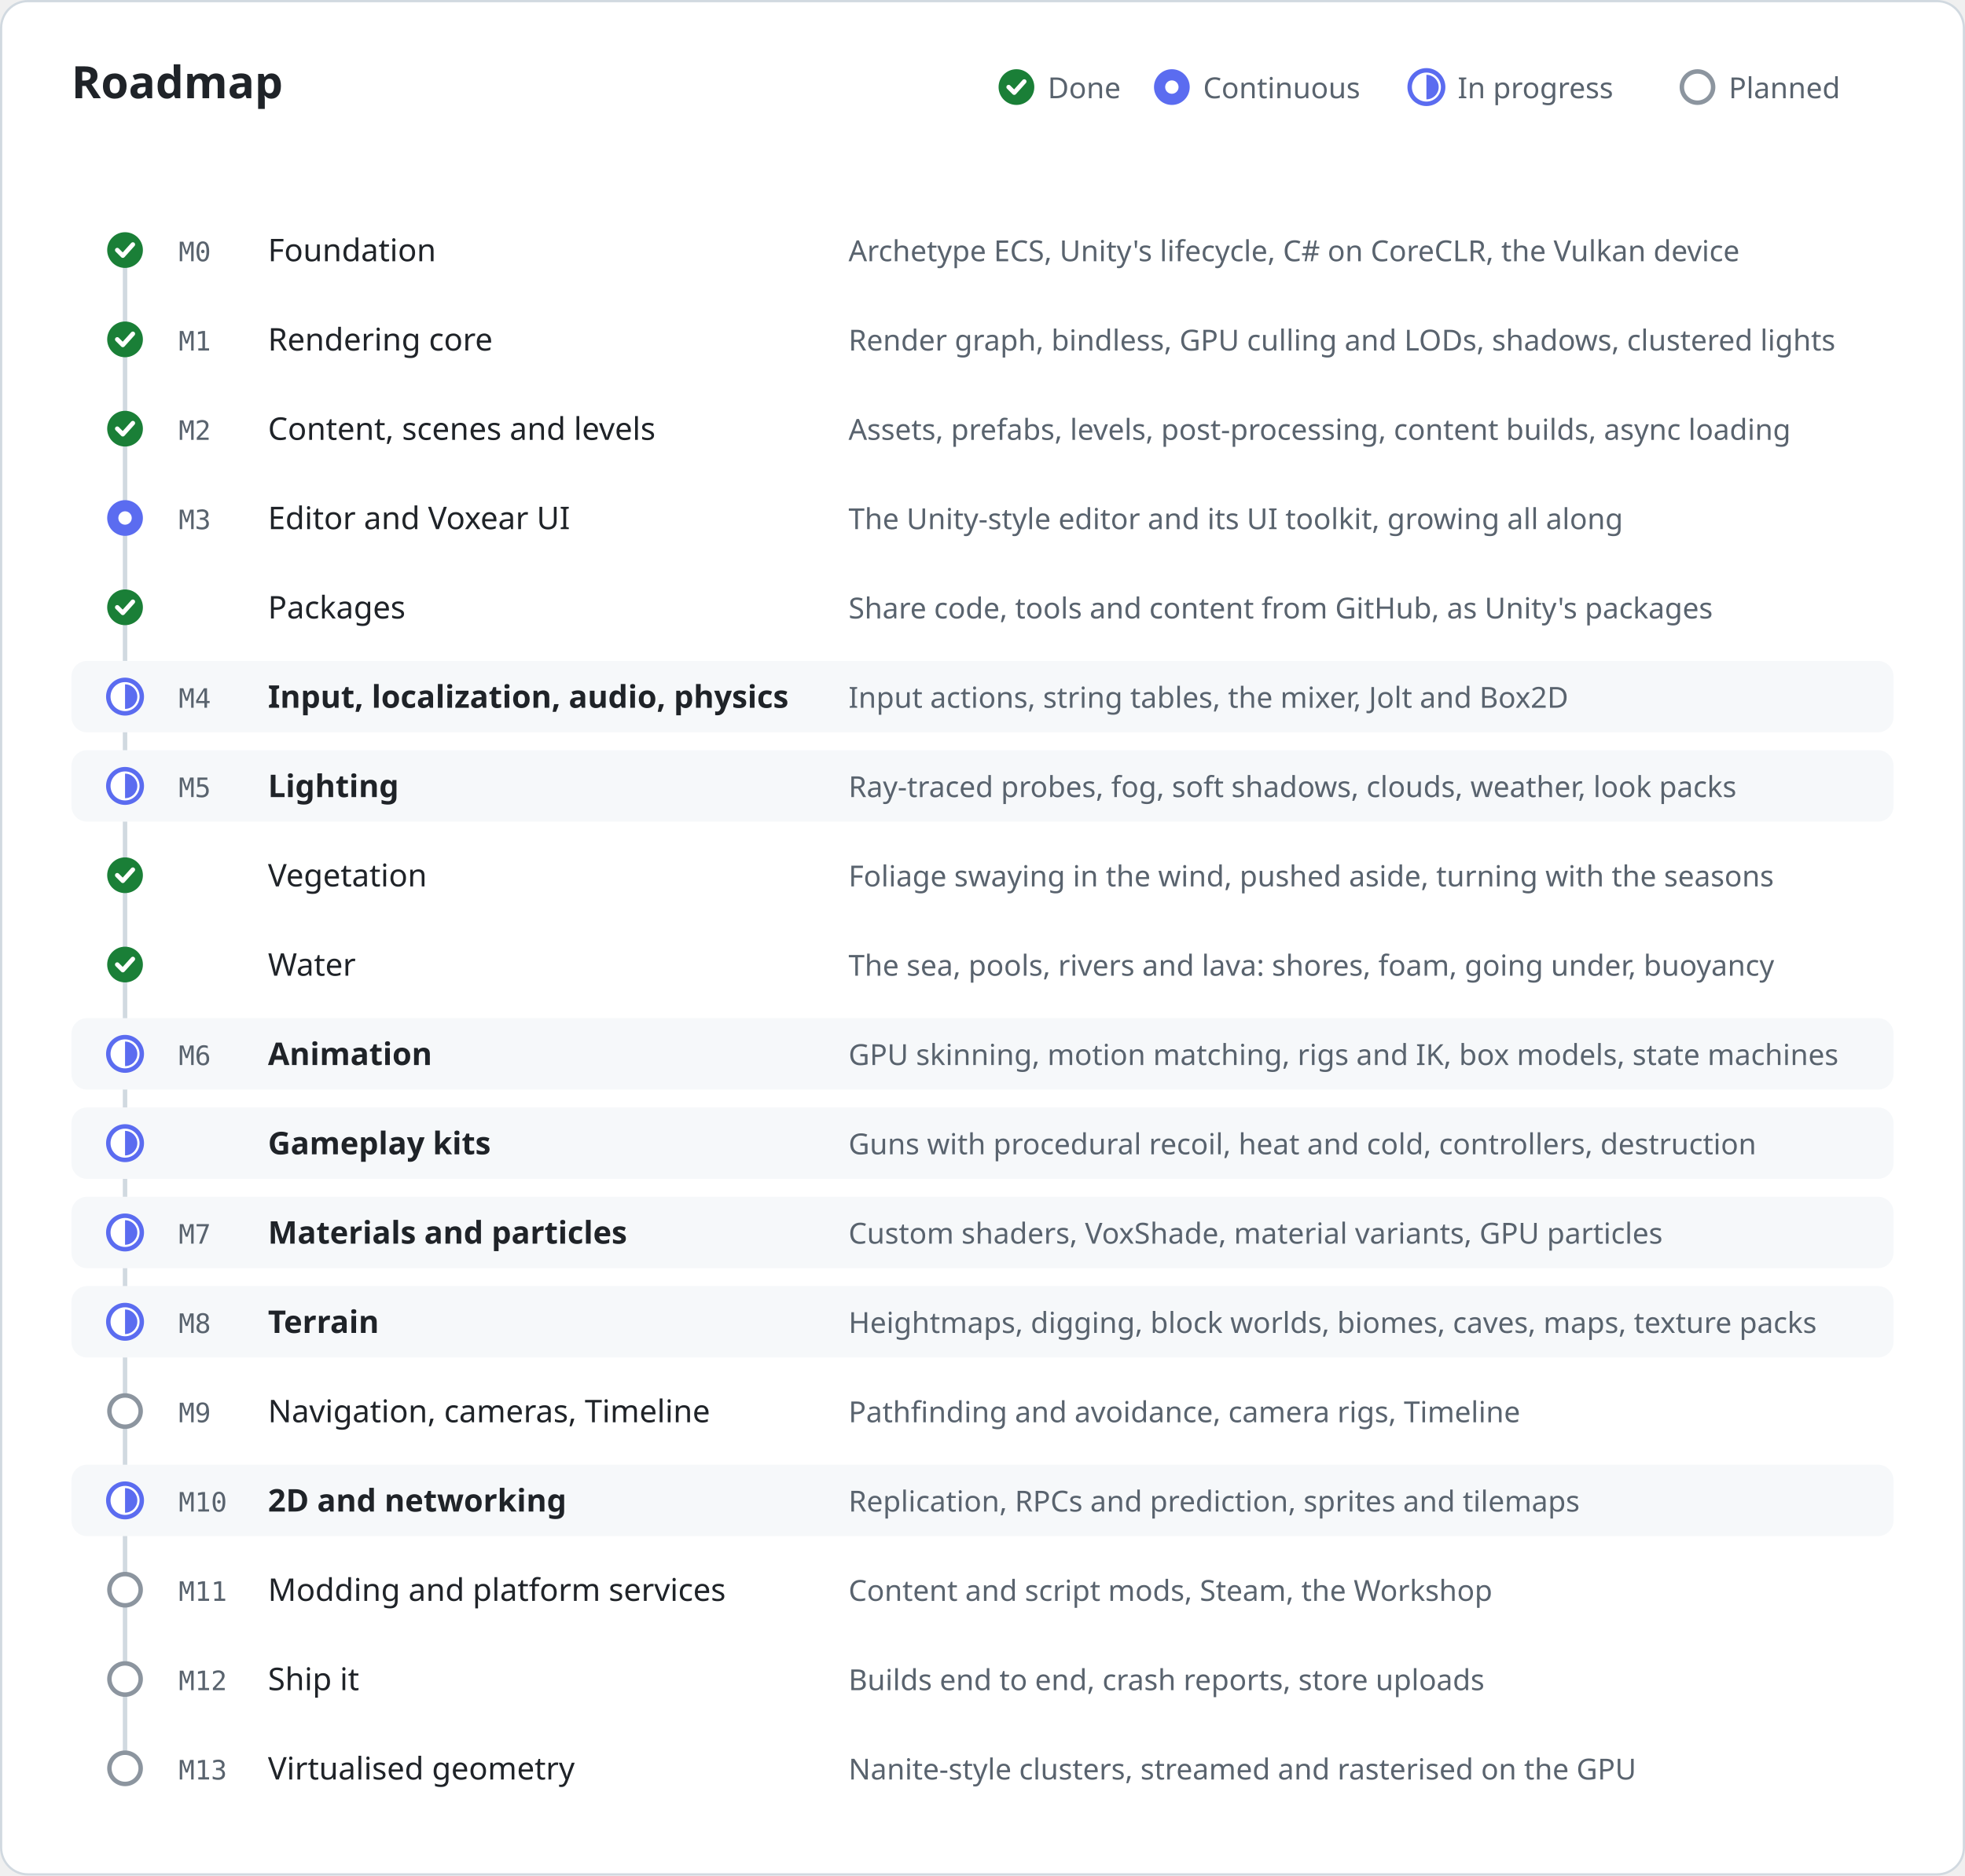
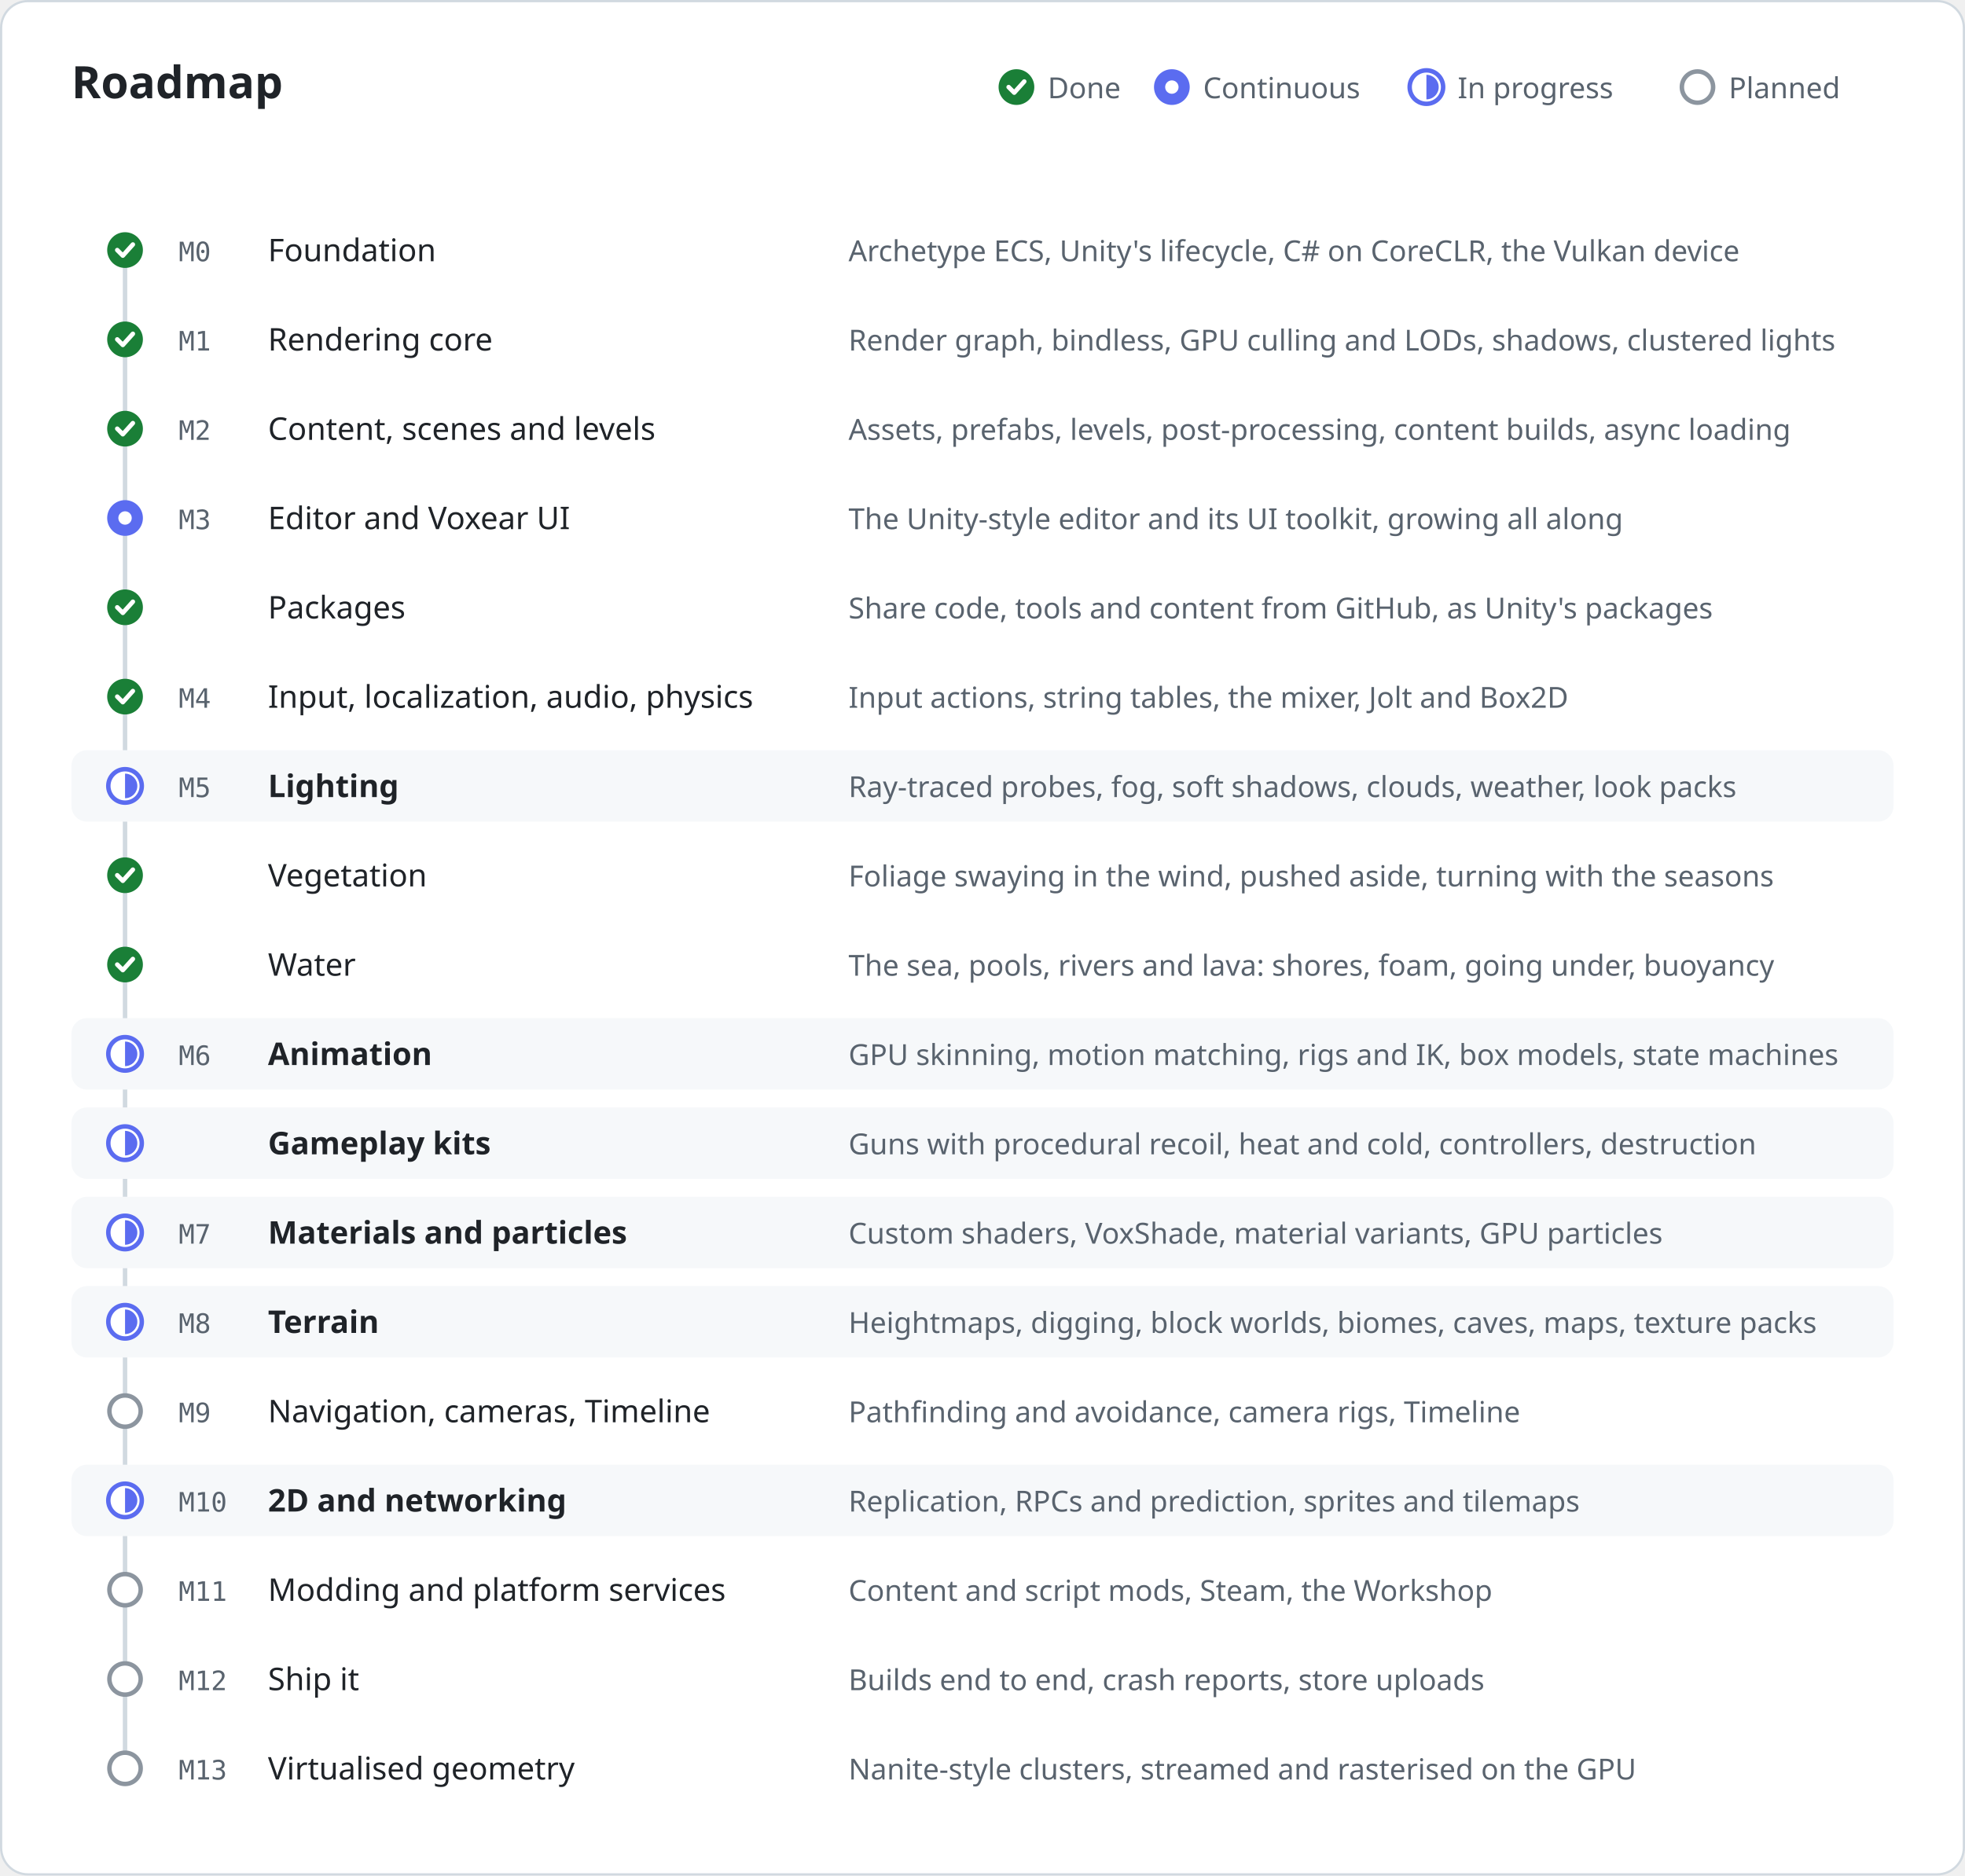
<svg xmlns="http://www.w3.org/2000/svg" width="880" height="840" viewBox="0 0 880 840" role="img" aria-label="Voxear roadmap">
  <rect x="0.5" y="0.5" width="879" height="839" rx="12" fill="#ffffff" stroke="#d1d9e0" />
  <text x="32" y="44" font-family="-apple-system, BlinkMacSystemFont, 'Segoe UI', 'Noto Sans', Helvetica, Arial, sans-serif" font-size="20" font-weight="600" fill="#1f2328">Roadmap</text>
  <circle cx="760.2" cy="39" r="7" fill="#ffffff" stroke="#8c959f" stroke-width="2" />
  <text x="774.2" y="44" font-family="-apple-system, BlinkMacSystemFont, 'Segoe UI', 'Noto Sans', Helvetica, Arial, sans-serif" font-size="13" fill="#59636e">Planned</text>
  <circle cx="638.8" cy="39" r="7.5" fill="#ffffff" stroke="#5b6cf0" stroke-width="2" />
  <path d="M638.8 33.5 a5.5 5.5 0 0 1 0 11 z" fill="#5b6cf0" />
  <text x="652.8" y="44" font-family="-apple-system, BlinkMacSystemFont, 'Segoe UI', 'Noto Sans', Helvetica, Arial, sans-serif" font-size="13" fill="#59636e">In progress</text>
  <circle cx="524.8" cy="39" r="8" fill="#5b6cf0" />
  <circle cx="524.8" cy="39" r="3" fill="#ffffff" />
  <text x="538.8" y="44" font-family="-apple-system, BlinkMacSystemFont, 'Segoe UI', 'Noto Sans', Helvetica, Arial, sans-serif" font-size="13" fill="#59636e">Continuous</text>
  <circle cx="455.2" cy="39" r="8" fill="#1a7f37" />
  <path d="M451.7 39 l2.5 2.5 l4.5-5" fill="none" stroke="#ffffff" stroke-width="2" stroke-linecap="round" stroke-linejoin="round" />
  <text x="469.2" y="44" font-family="-apple-system, BlinkMacSystemFont, 'Segoe UI', 'Noto Sans', Helvetica, Arial, sans-serif" font-size="13" fill="#59636e">Done</text>
  <line x1="56" y1="112" x2="56" y2="792" stroke="#d1d9e0" stroke-width="2" />
  <circle cx="56" cy="112" r="8" fill="#1a7f37" />
  <path d="M52.5 112 l2.5 2.5 l4.5-5" fill="none" stroke="#ffffff" stroke-width="2" stroke-linecap="round" stroke-linejoin="round" />
  <text x="80" y="117" font-family="ui-monospace, SFMono-Regular, 'SF Mono', Menlo, Consolas, monospace" font-size="12" fill="#59636e">M0</text>
  <text x="120" y="117" font-family="-apple-system, BlinkMacSystemFont, 'Segoe UI', 'Noto Sans', Helvetica, Arial, sans-serif" font-size="14" font-weight="500" fill="#1f2328">Foundation</text>
  <text x="380" y="117" font-family="-apple-system, BlinkMacSystemFont, 'Segoe UI', 'Noto Sans', Helvetica, Arial, sans-serif" font-size="13" fill="#59636e">Archetype ECS, Unity's lifecycle, C# on CoreCLR, the Vulkan device</text>
  <circle cx="56" cy="152" r="8" fill="#1a7f37" />
  <path d="M52.5 152 l2.5 2.5 l4.5-5" fill="none" stroke="#ffffff" stroke-width="2" stroke-linecap="round" stroke-linejoin="round" />
  <text x="80" y="157" font-family="ui-monospace, SFMono-Regular, 'SF Mono', Menlo, Consolas, monospace" font-size="12" fill="#59636e">M1</text>
  <text x="120" y="157" font-family="-apple-system, BlinkMacSystemFont, 'Segoe UI', 'Noto Sans', Helvetica, Arial, sans-serif" font-size="14" font-weight="500" fill="#1f2328">Rendering core</text>
  <text x="380" y="157" font-family="-apple-system, BlinkMacSystemFont, 'Segoe UI', 'Noto Sans', Helvetica, Arial, sans-serif" font-size="13" fill="#59636e">Render graph, bindless, GPU culling and LODs, shadows, clustered lights</text>
  <circle cx="56" cy="192" r="8" fill="#1a7f37" />
  <path d="M52.5 192 l2.5 2.5 l4.5-5" fill="none" stroke="#ffffff" stroke-width="2" stroke-linecap="round" stroke-linejoin="round" />
  <text x="80" y="197" font-family="ui-monospace, SFMono-Regular, 'SF Mono', Menlo, Consolas, monospace" font-size="12" fill="#59636e">M2</text>
  <text x="120" y="197" font-family="-apple-system, BlinkMacSystemFont, 'Segoe UI', 'Noto Sans', Helvetica, Arial, sans-serif" font-size="14" font-weight="500" fill="#1f2328">Content, scenes and levels</text>
  <text x="380" y="197" font-family="-apple-system, BlinkMacSystemFont, 'Segoe UI', 'Noto Sans', Helvetica, Arial, sans-serif" font-size="13" fill="#59636e">Assets, prefabs, levels, post-processing, content builds, async loading</text>
  <circle cx="56" cy="232" r="8" fill="#5b6cf0" />
  <circle cx="56" cy="232" r="3" fill="#ffffff" />
  <text x="80" y="237" font-family="ui-monospace, SFMono-Regular, 'SF Mono', Menlo, Consolas, monospace" font-size="12" fill="#59636e">M3</text>
  <text x="120" y="237" font-family="-apple-system, BlinkMacSystemFont, 'Segoe UI', 'Noto Sans', Helvetica, Arial, sans-serif" font-size="14" font-weight="500" fill="#1f2328">Editor and Voxear UI</text>
  <text x="380" y="237" font-family="-apple-system, BlinkMacSystemFont, 'Segoe UI', 'Noto Sans', Helvetica, Arial, sans-serif" font-size="13" fill="#59636e">The Unity-style editor and its UI toolkit, growing all along</text>
  <circle cx="56" cy="272" r="8" fill="#1a7f37" />
  <path d="M52.5 272 l2.5 2.5 l4.5-5" fill="none" stroke="#ffffff" stroke-width="2" stroke-linecap="round" stroke-linejoin="round" />
  <text x="80" y="277" font-family="ui-monospace, SFMono-Regular, 'SF Mono', Menlo, Consolas, monospace" font-size="12" fill="#59636e" />
  <text x="120" y="277" font-family="-apple-system, BlinkMacSystemFont, 'Segoe UI', 'Noto Sans', Helvetica, Arial, sans-serif" font-size="14" font-weight="500" fill="#1f2328">Packages</text>
  <text x="380" y="277" font-family="-apple-system, BlinkMacSystemFont, 'Segoe UI', 'Noto Sans', Helvetica, Arial, sans-serif" font-size="13" fill="#59636e">Share code, tools and content from GitHub, as Unity's packages</text>
-   <rect x="32" y="296" width="816" height="32" rx="7" fill="#f6f8fa" />
-   <circle cx="56" cy="312" r="7.5" fill="#ffffff" stroke="#5b6cf0" stroke-width="2" />
-   <path d="M56 306.5 a5.5 5.5 0 0 1 0 11 z" fill="#5b6cf0" />
+   <circle cx="56" cy="312" r="8" fill="#1a7f37" />
+   <path d="M52.5 312 l2.5 2.5 l4.5-5" fill="none" stroke="#ffffff" stroke-width="2" stroke-linecap="round" stroke-linejoin="round" />
  <text x="80" y="317" font-family="ui-monospace, SFMono-Regular, 'SF Mono', Menlo, Consolas, monospace" font-size="12" fill="#59636e">M4</text>
-   <text x="120" y="317" font-family="-apple-system, BlinkMacSystemFont, 'Segoe UI', 'Noto Sans', Helvetica, Arial, sans-serif" font-size="14" font-weight="600" fill="#1f2328">Input, localization, audio, physics</text>
+   <text x="120" y="317" font-family="-apple-system, BlinkMacSystemFont, 'Segoe UI', 'Noto Sans', Helvetica, Arial, sans-serif" font-size="14" font-weight="500" fill="#1f2328">Input, localization, audio, physics</text>
  <text x="380" y="317" font-family="-apple-system, BlinkMacSystemFont, 'Segoe UI', 'Noto Sans', Helvetica, Arial, sans-serif" font-size="13" fill="#59636e">Input actions, string tables, the mixer, Jolt and Box2D</text>
  <rect x="32" y="336" width="816" height="32" rx="7" fill="#f6f8fa" />
  <circle cx="56" cy="352" r="7.5" fill="#ffffff" stroke="#5b6cf0" stroke-width="2" />
  <path d="M56 346.5 a5.5 5.5 0 0 1 0 11 z" fill="#5b6cf0" />
  <text x="80" y="357" font-family="ui-monospace, SFMono-Regular, 'SF Mono', Menlo, Consolas, monospace" font-size="12" fill="#59636e">M5</text>
  <text x="120" y="357" font-family="-apple-system, BlinkMacSystemFont, 'Segoe UI', 'Noto Sans', Helvetica, Arial, sans-serif" font-size="14" font-weight="600" fill="#1f2328">Lighting</text>
  <text x="380" y="357" font-family="-apple-system, BlinkMacSystemFont, 'Segoe UI', 'Noto Sans', Helvetica, Arial, sans-serif" font-size="13" fill="#59636e">Ray-traced probes, fog, soft shadows, clouds, weather, look packs</text>
  <circle cx="56" cy="392" r="8" fill="#1a7f37" />
  <path d="M52.5 392 l2.5 2.5 l4.5-5" fill="none" stroke="#ffffff" stroke-width="2" stroke-linecap="round" stroke-linejoin="round" />
  <text x="80" y="397" font-family="ui-monospace, SFMono-Regular, 'SF Mono', Menlo, Consolas, monospace" font-size="12" fill="#59636e" />
  <text x="120" y="397" font-family="-apple-system, BlinkMacSystemFont, 'Segoe UI', 'Noto Sans', Helvetica, Arial, sans-serif" font-size="14" font-weight="500" fill="#1f2328">Vegetation</text>
  <text x="380" y="397" font-family="-apple-system, BlinkMacSystemFont, 'Segoe UI', 'Noto Sans', Helvetica, Arial, sans-serif" font-size="13" fill="#59636e">Foliage swaying in the wind, pushed aside, turning with the seasons</text>
  <circle cx="56" cy="432" r="8" fill="#1a7f37" />
  <path d="M52.5 432 l2.5 2.5 l4.5-5" fill="none" stroke="#ffffff" stroke-width="2" stroke-linecap="round" stroke-linejoin="round" />
  <text x="80" y="437" font-family="ui-monospace, SFMono-Regular, 'SF Mono', Menlo, Consolas, monospace" font-size="12" fill="#59636e" />
  <text x="120" y="437" font-family="-apple-system, BlinkMacSystemFont, 'Segoe UI', 'Noto Sans', Helvetica, Arial, sans-serif" font-size="14" font-weight="500" fill="#1f2328">Water</text>
  <text x="380" y="437" font-family="-apple-system, BlinkMacSystemFont, 'Segoe UI', 'Noto Sans', Helvetica, Arial, sans-serif" font-size="13" fill="#59636e">The sea, pools, rivers and lava: shores, foam, going under, buoyancy</text>
  <rect x="32" y="456" width="816" height="32" rx="7" fill="#f6f8fa" />
  <circle cx="56" cy="472" r="7.5" fill="#ffffff" stroke="#5b6cf0" stroke-width="2" />
  <path d="M56 466.5 a5.5 5.5 0 0 1 0 11 z" fill="#5b6cf0" />
  <text x="80" y="477" font-family="ui-monospace, SFMono-Regular, 'SF Mono', Menlo, Consolas, monospace" font-size="12" fill="#59636e">M6</text>
  <text x="120" y="477" font-family="-apple-system, BlinkMacSystemFont, 'Segoe UI', 'Noto Sans', Helvetica, Arial, sans-serif" font-size="14" font-weight="600" fill="#1f2328">Animation</text>
  <text x="380" y="477" font-family="-apple-system, BlinkMacSystemFont, 'Segoe UI', 'Noto Sans', Helvetica, Arial, sans-serif" font-size="13" fill="#59636e">GPU skinning, motion matching, rigs and IK, box models, state machines</text>
  <rect x="32" y="496" width="816" height="32" rx="7" fill="#f6f8fa" />
  <circle cx="56" cy="512" r="7.5" fill="#ffffff" stroke="#5b6cf0" stroke-width="2" />
  <path d="M56 506.5 a5.5 5.5 0 0 1 0 11 z" fill="#5b6cf0" />
  <text x="80" y="517" font-family="ui-monospace, SFMono-Regular, 'SF Mono', Menlo, Consolas, monospace" font-size="12" fill="#59636e" />
  <text x="120" y="517" font-family="-apple-system, BlinkMacSystemFont, 'Segoe UI', 'Noto Sans', Helvetica, Arial, sans-serif" font-size="14" font-weight="600" fill="#1f2328">Gameplay kits</text>
  <text x="380" y="517" font-family="-apple-system, BlinkMacSystemFont, 'Segoe UI', 'Noto Sans', Helvetica, Arial, sans-serif" font-size="13" fill="#59636e">Guns with procedural recoil, heat and cold, controllers, destruction</text>
  <rect x="32" y="536" width="816" height="32" rx="7" fill="#f6f8fa" />
  <circle cx="56" cy="552" r="7.5" fill="#ffffff" stroke="#5b6cf0" stroke-width="2" />
  <path d="M56 546.5 a5.5 5.5 0 0 1 0 11 z" fill="#5b6cf0" />
  <text x="80" y="557" font-family="ui-monospace, SFMono-Regular, 'SF Mono', Menlo, Consolas, monospace" font-size="12" fill="#59636e">M7</text>
  <text x="120" y="557" font-family="-apple-system, BlinkMacSystemFont, 'Segoe UI', 'Noto Sans', Helvetica, Arial, sans-serif" font-size="14" font-weight="600" fill="#1f2328">Materials and particles</text>
  <text x="380" y="557" font-family="-apple-system, BlinkMacSystemFont, 'Segoe UI', 'Noto Sans', Helvetica, Arial, sans-serif" font-size="13" fill="#59636e">Custom shaders, VoxShade, material variants, GPU particles</text>
  <rect x="32" y="576" width="816" height="32" rx="7" fill="#f6f8fa" />
  <circle cx="56" cy="592" r="7.5" fill="#ffffff" stroke="#5b6cf0" stroke-width="2" />
  <path d="M56 586.5 a5.5 5.5 0 0 1 0 11 z" fill="#5b6cf0" />
  <text x="80" y="597" font-family="ui-monospace, SFMono-Regular, 'SF Mono', Menlo, Consolas, monospace" font-size="12" fill="#59636e">M8</text>
  <text x="120" y="597" font-family="-apple-system, BlinkMacSystemFont, 'Segoe UI', 'Noto Sans', Helvetica, Arial, sans-serif" font-size="14" font-weight="600" fill="#1f2328">Terrain</text>
  <text x="380" y="597" font-family="-apple-system, BlinkMacSystemFont, 'Segoe UI', 'Noto Sans', Helvetica, Arial, sans-serif" font-size="13" fill="#59636e">Heightmaps, digging, block worlds, biomes, caves, maps, texture packs</text>
  <circle cx="56" cy="632" r="7" fill="#ffffff" stroke="#8c959f" stroke-width="2" />
  <text x="80" y="637" font-family="ui-monospace, SFMono-Regular, 'SF Mono', Menlo, Consolas, monospace" font-size="12" fill="#59636e">M9</text>
  <text x="120" y="637" font-family="-apple-system, BlinkMacSystemFont, 'Segoe UI', 'Noto Sans', Helvetica, Arial, sans-serif" font-size="14" font-weight="500" fill="#1f2328">Navigation, cameras, Timeline</text>
  <text x="380" y="637" font-family="-apple-system, BlinkMacSystemFont, 'Segoe UI', 'Noto Sans', Helvetica, Arial, sans-serif" font-size="13" fill="#59636e">Pathfinding and avoidance, camera rigs, Timeline</text>
  <rect x="32" y="656" width="816" height="32" rx="7" fill="#f6f8fa" />
  <circle cx="56" cy="672" r="7.5" fill="#ffffff" stroke="#5b6cf0" stroke-width="2" />
  <path d="M56 666.5 a5.5 5.5 0 0 1 0 11 z" fill="#5b6cf0" />
  <text x="80" y="677" font-family="ui-monospace, SFMono-Regular, 'SF Mono', Menlo, Consolas, monospace" font-size="12" fill="#59636e">M10</text>
  <text x="120" y="677" font-family="-apple-system, BlinkMacSystemFont, 'Segoe UI', 'Noto Sans', Helvetica, Arial, sans-serif" font-size="14" font-weight="600" fill="#1f2328">2D and networking</text>
  <text x="380" y="677" font-family="-apple-system, BlinkMacSystemFont, 'Segoe UI', 'Noto Sans', Helvetica, Arial, sans-serif" font-size="13" fill="#59636e">Replication, RPCs and prediction, sprites and tilemaps</text>
  <circle cx="56" cy="712" r="7" fill="#ffffff" stroke="#8c959f" stroke-width="2" />
  <text x="80" y="717" font-family="ui-monospace, SFMono-Regular, 'SF Mono', Menlo, Consolas, monospace" font-size="12" fill="#59636e">M11</text>
  <text x="120" y="717" font-family="-apple-system, BlinkMacSystemFont, 'Segoe UI', 'Noto Sans', Helvetica, Arial, sans-serif" font-size="14" font-weight="500" fill="#1f2328">Modding and platform services</text>
  <text x="380" y="717" font-family="-apple-system, BlinkMacSystemFont, 'Segoe UI', 'Noto Sans', Helvetica, Arial, sans-serif" font-size="13" fill="#59636e">Content and script mods, Steam, the Workshop</text>
  <circle cx="56" cy="752" r="7" fill="#ffffff" stroke="#8c959f" stroke-width="2" />
  <text x="80" y="757" font-family="ui-monospace, SFMono-Regular, 'SF Mono', Menlo, Consolas, monospace" font-size="12" fill="#59636e">M12</text>
  <text x="120" y="757" font-family="-apple-system, BlinkMacSystemFont, 'Segoe UI', 'Noto Sans', Helvetica, Arial, sans-serif" font-size="14" font-weight="500" fill="#1f2328">Ship it</text>
  <text x="380" y="757" font-family="-apple-system, BlinkMacSystemFont, 'Segoe UI', 'Noto Sans', Helvetica, Arial, sans-serif" font-size="13" fill="#59636e">Builds end to end, crash reports, store uploads</text>
  <circle cx="56" cy="792" r="7" fill="#ffffff" stroke="#8c959f" stroke-width="2" />
  <text x="80" y="797" font-family="ui-monospace, SFMono-Regular, 'SF Mono', Menlo, Consolas, monospace" font-size="12" fill="#59636e">M13</text>
  <text x="120" y="797" font-family="-apple-system, BlinkMacSystemFont, 'Segoe UI', 'Noto Sans', Helvetica, Arial, sans-serif" font-size="14" font-weight="500" fill="#1f2328">Virtualised geometry</text>
  <text x="380" y="797" font-family="-apple-system, BlinkMacSystemFont, 'Segoe UI', 'Noto Sans', Helvetica, Arial, sans-serif" font-size="13" fill="#59636e">Nanite-style clusters, streamed and rasterised on the GPU</text>
</svg>
